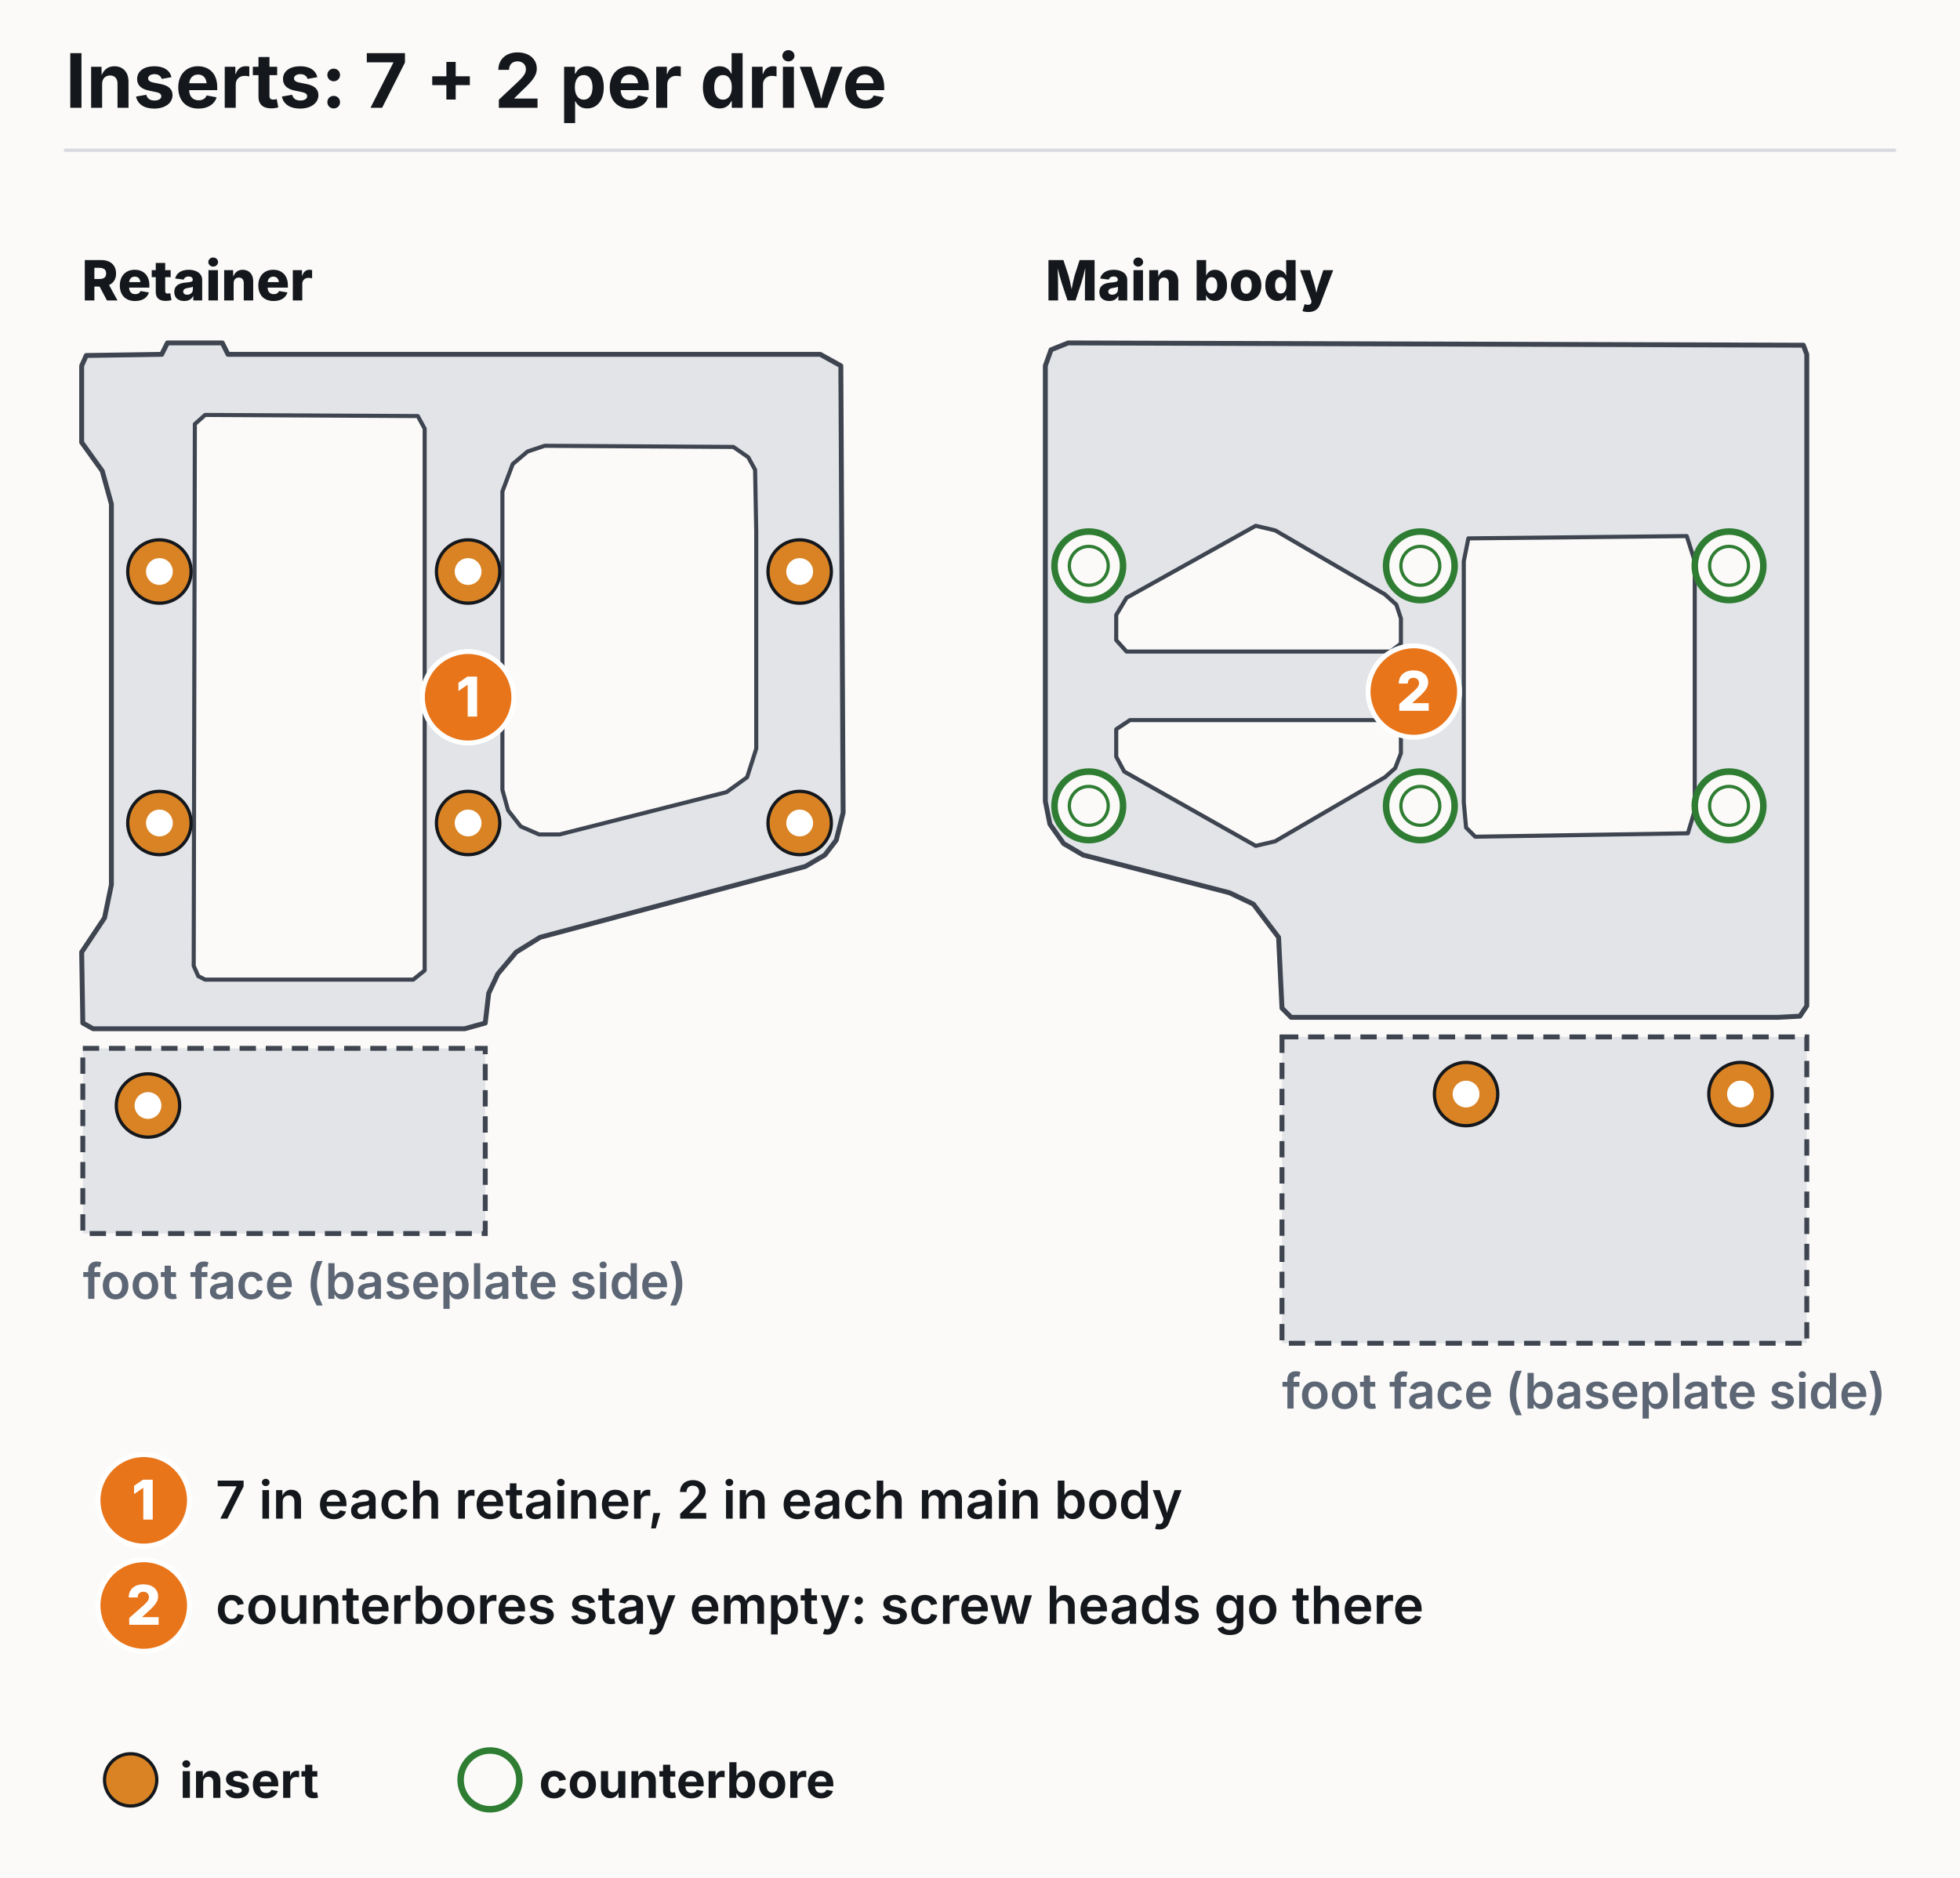
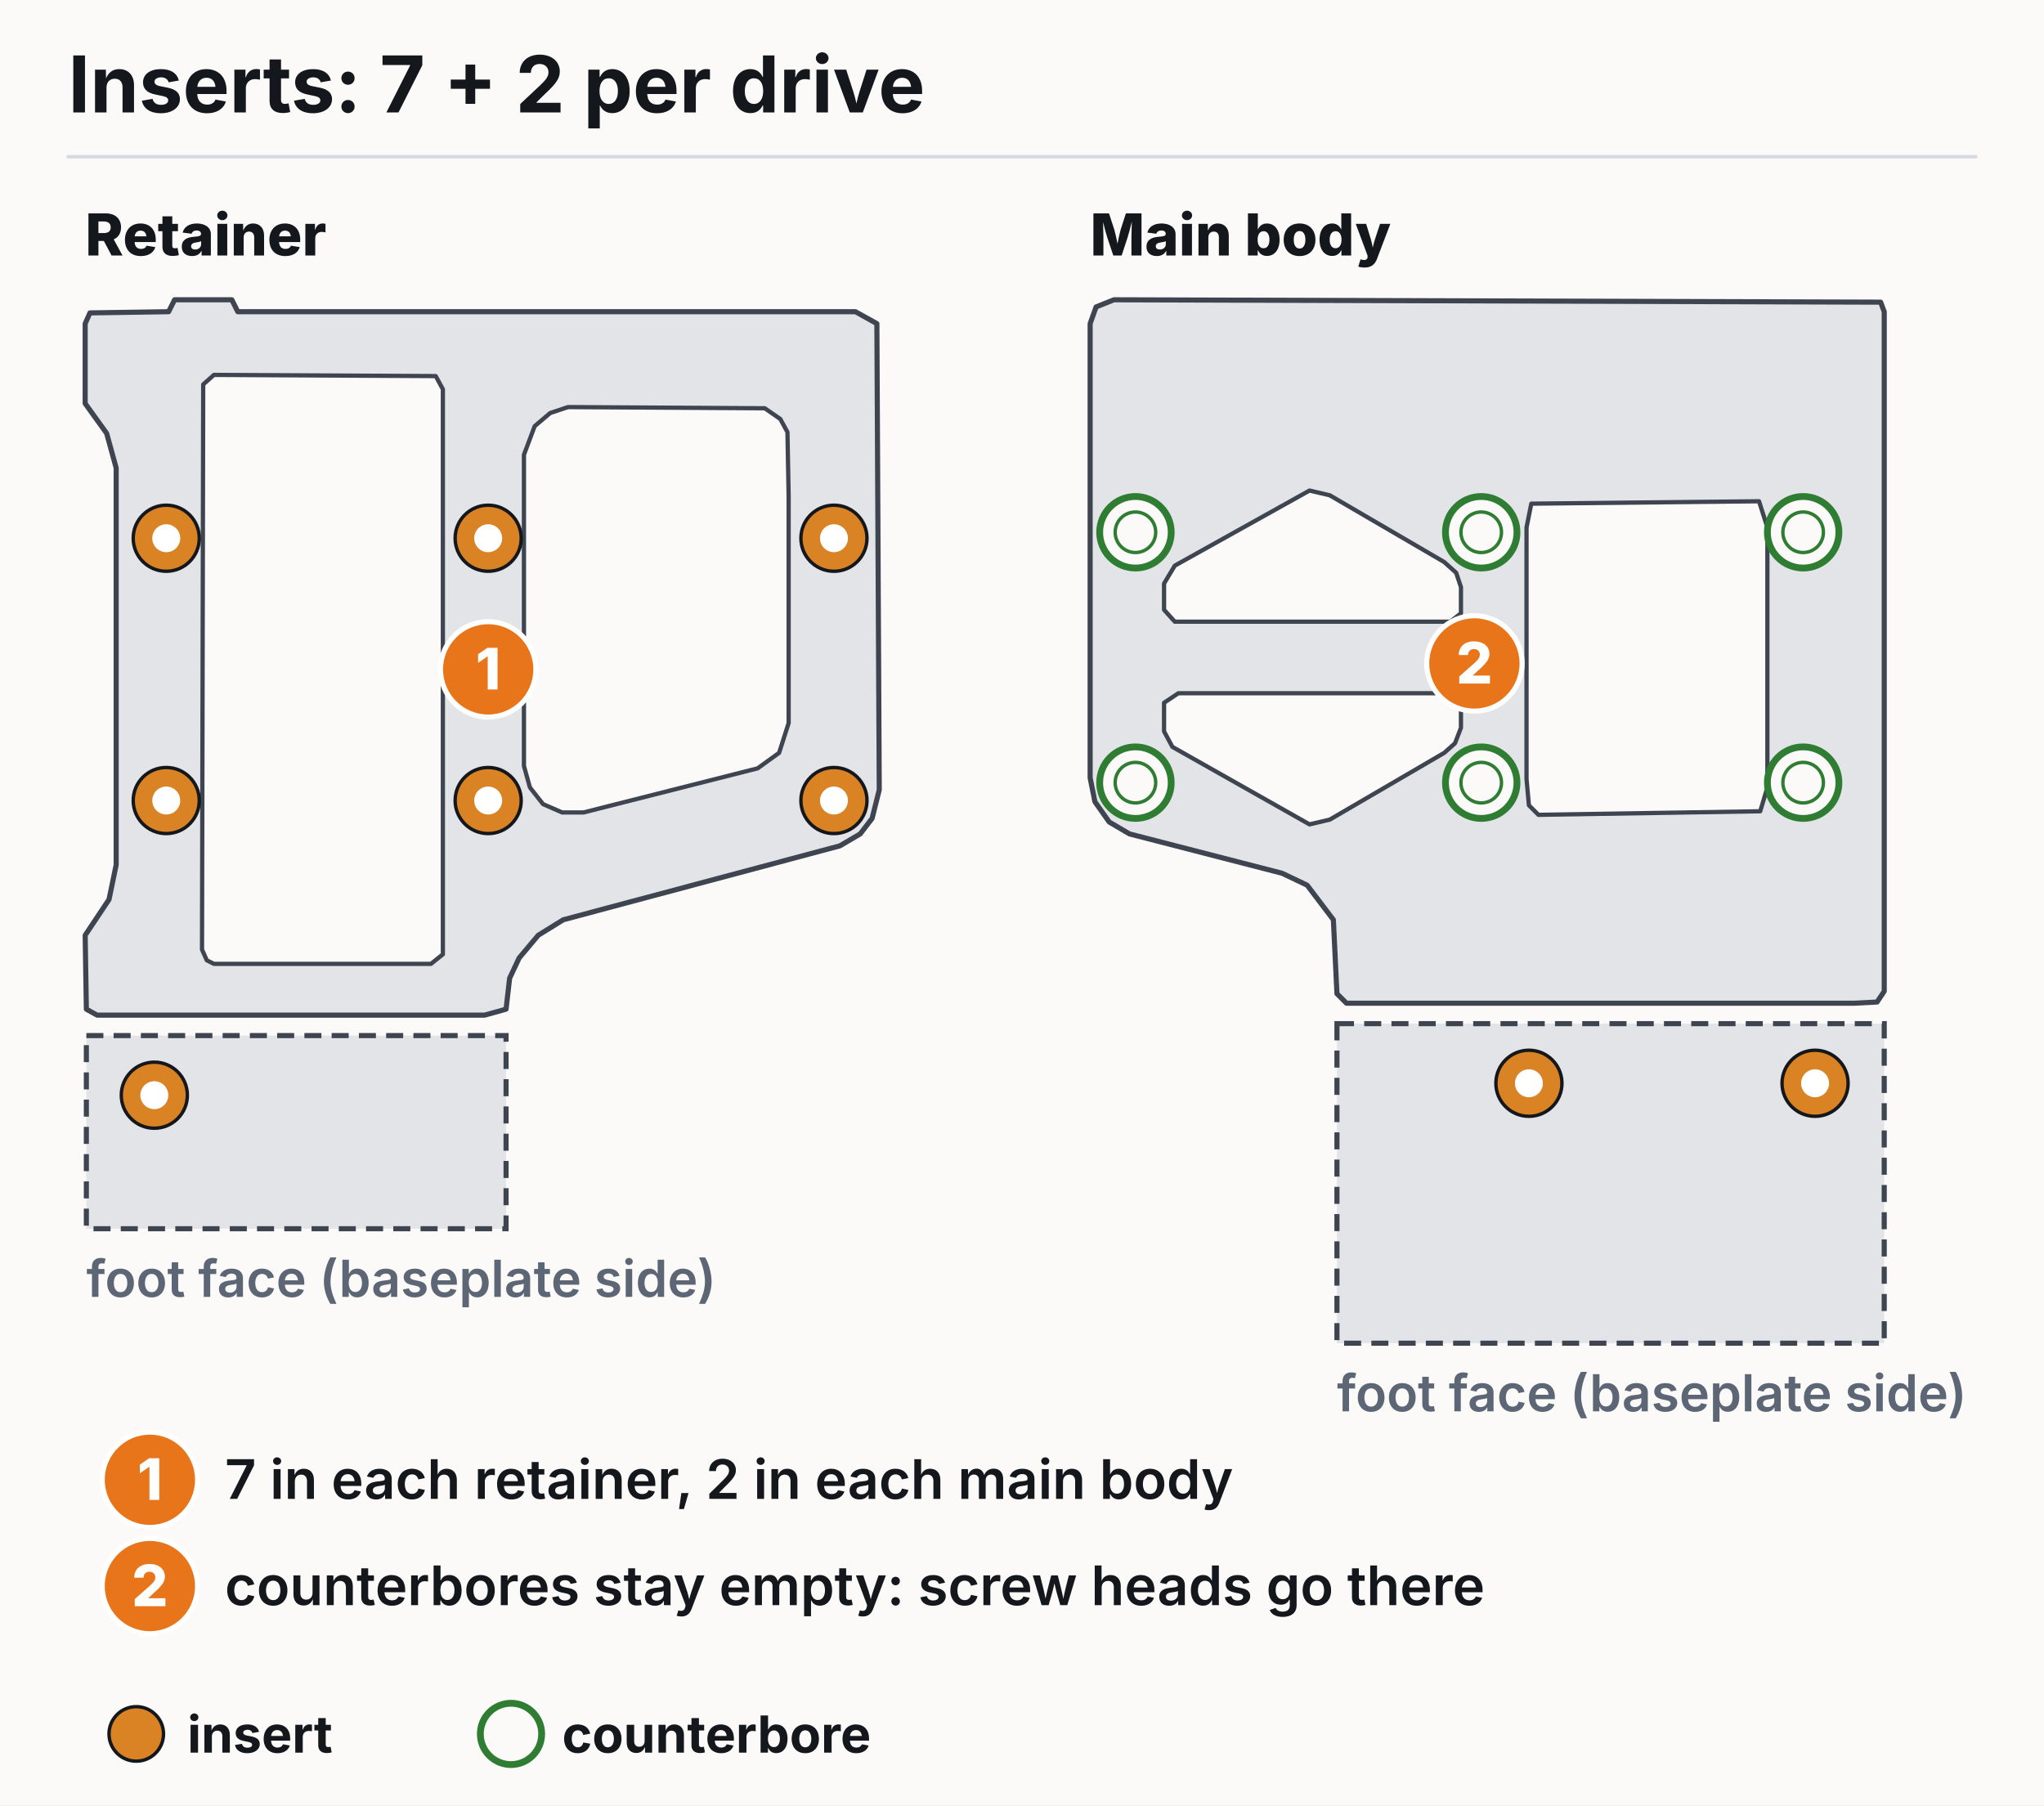
- <svg xmlns="http://www.w3.org/2000/svg" viewBox="0 0 1200 1150" width="1200" height="1150" role="img" aria-label="Insert map: retainer and main body" style="color:#14181D">
+ <svg xmlns="http://www.w3.org/2000/svg" viewBox="0 0 1200 1060" width="1200" height="1060" role="img" aria-label="Insert map: retainer and main body" style="color:#14181D">
  <defs>
    <marker id="arw" viewBox="0 0 10 10" refX="9" refY="5" markerWidth="7" markerHeight="7" orient="auto-start-reverse">
      <path d="M0,0 L10,5 L0,10 z" fill="#14181D" />
    </marker>
    <marker id="arwm" viewBox="0 0 10 10" refX="9" refY="5" markerWidth="7" markerHeight="7" orient="auto-start-reverse">
      <path d="M0,0 L10,5 L0,10 z" fill="#5C6675" />
    </marker>
    <marker id="arwa" viewBox="0 0 10 10" refX="9" refY="5" markerWidth="6.5" markerHeight="6.5" orient="auto-start-reverse">
      <path d="M0,0 L10,5 L0,10 z" fill="#0E8F86" />
    </marker>
    <marker id="arwb" viewBox="0 0 10 10" refX="9" refY="5" markerWidth="6.5" markerHeight="6.5" orient="auto-start-reverse">
      <path d="M0,0 L10,5 L0,10 z" fill="#7A4FD6" />
    </marker>
    <marker id="arwo" viewBox="0 0 10 10" refX="9" refY="5" markerWidth="7" markerHeight="7" orient="auto-start-reverse">
      <path d="M0,0 L10,5 L0,10 z" fill="#E8751A" />
    </marker>
    <marker id="arwr" viewBox="0 0 10 10" refX="9" refY="5" markerWidth="7" markerHeight="7" orient="auto-start-reverse">
      <path d="M0,0 L10,5 L0,10 z" fill="#C0392B" />
    </marker>
    <marker id="arwg" viewBox="0 0 10 10" refX="9" refY="5" markerWidth="7" markerHeight="7" orient="auto-start-reverse">
      <path d="M0,0 L10,5 L0,10 z" fill="#2E7D32" />
    </marker>
    <pattern id="hatch" width="7" height="7" patternTransform="rotate(45)" patternUnits="userSpaceOnUse">
      <line x1="0" y1="0" x2="0" y2="7" stroke="#9AA3AF" stroke-width="2.6" />
    </pattern>
  </defs>
-   <rect width="1200" height="1150" fill="#FBFAF8" />
+   <rect width="1200" height="1060" fill="#FBFAF8" />
  <text x="40.0" y="66.0" font-family="Inter, -apple-system, BlinkMacSystemFont, 'Segoe UI', Roboto, 'Helvetica Neue', Arial, sans-serif" font-size="46" font-weight="700" text-anchor="start" fill="currentColor" letter-spacing="0">Inserts: 7 + 2 per drive</text>
  <line x1="40.0" y1="92.0" x2="1160.0" y2="92.0" stroke="#D6DAE0" stroke-width="2" stroke-linecap="round" />
-   <path d="M 284.5 630.0 L 57.0 630.0 L 50.7 626.5 L 50.0 583.1 L 64.0 562.1 L 68.2 541.8 L 68.2 308.7 L 62.6 288.4 L 50.0 270.9 L 50.0 224.0 L 52.8 217.7 L 99.0 217.0 L 102.5 210.0 L 136.1 210.0 L 139.6 217.0 L 502.2 217.0 L 514.8 224.0 L 516.2 497.7 L 512.0 514.5 L 505.0 523.6 L 493.1 530.6 L 330.7 574.0 L 316.0 583.1 L 304.8 596.4 L 299.2 608.3 L 297.1 626.5 Z" fill="#E2E4E8" stroke="#3E4550" stroke-width="3" stroke-linecap="round" stroke-linejoin="round" />
-   <path d="M 125.6 599.9 L 253.0 599.9 L 260.0 594.3 L 260.0 262.5 L 255.8 254.8 L 125.6 254.1 L 119.3 259.7 L 118.6 591.5 L 121.4 597.8 Z" fill="#FBFAF8" stroke="#3E4550" stroke-width="2.5" stroke-linecap="round" stroke-linejoin="round" />
-   <path d="M 463.0 325.5 L 463.0 458.5 L 457.4 476.0 L 444.8 485.1 L 342.6 511.0 L 330.0 511.0 L 318.8 506.1 L 311.1 496.3 L 307.6 483.7 L 307.6 301.0 L 313.9 284.2 L 323.0 276.5 L 333.5 273.0 L 449.0 273.7 L 458.1 280.0 L 462.3 287.7 Z" fill="#FBFAF8" stroke="#3E4550" stroke-width="2.5" stroke-linecap="round" stroke-linejoin="round" />
-   <rect x="50.7" y="642.0" width="246.4" height="113.4" rx="0" fill="#E2E4E8" stroke="#3E4550" stroke-width="3" stroke-dasharray="10 6" />
-   <text x="50.0" y="184.0" font-family="Inter, -apple-system, BlinkMacSystemFont, 'Segoe UI', Roboto, 'Helvetica Neue', Arial, sans-serif" font-size="34" font-weight="800" text-anchor="start" fill="currentColor" letter-spacing="0">Retainer</text>
-   <text x="50.7" y="795.4" font-family="Inter, -apple-system, BlinkMacSystemFont, 'Segoe UI', Roboto, 'Helvetica Neue', Arial, sans-serif" font-size="30" font-weight="600" text-anchor="start" fill="#5C6675" letter-spacing="0">foot face (baseplate side)</text>
-   <circle cx="489.6" cy="504.0" r="19.4" fill="#D98324" stroke="#14181D" stroke-width="2" />
-   <circle cx="489.6" cy="504.0" r="8.2" fill="#FFFFFF" stroke="none" stroke-width="0" />
-   <circle cx="489.6" cy="350.0" r="19.4" fill="#D98324" stroke="#14181D" stroke-width="2" />
-   <circle cx="489.6" cy="350.0" r="8.2" fill="#FFFFFF" stroke="none" stroke-width="0" />
-   <circle cx="286.6" cy="504.0" r="19.4" fill="#D98324" stroke="#14181D" stroke-width="2" />
-   <circle cx="286.6" cy="504.0" r="8.2" fill="#FFFFFF" stroke="none" stroke-width="0" />
-   <circle cx="286.6" cy="350.0" r="19.4" fill="#D98324" stroke="#14181D" stroke-width="2" />
-   <circle cx="286.6" cy="350.0" r="8.2" fill="#FFFFFF" stroke="none" stroke-width="0" />
-   <circle cx="97.6" cy="504.0" r="19.4" fill="#D98324" stroke="#14181D" stroke-width="2" />
-   <circle cx="97.6" cy="504.0" r="8.2" fill="#FFFFFF" stroke="none" stroke-width="0" />
-   <circle cx="97.6" cy="350.0" r="19.4" fill="#D98324" stroke="#14181D" stroke-width="2" />
-   <circle cx="97.6" cy="350.0" r="8.2" fill="#FFFFFF" stroke="none" stroke-width="0" />
-   <circle cx="90.6" cy="677.0" r="19.4" fill="#D98324" stroke="#14181D" stroke-width="2" />
-   <circle cx="90.6" cy="677.0" r="8.2" fill="#FFFFFF" stroke="none" stroke-width="0" />
-   <path d="M 1088.7 623.0 L 790.5 623.0 L 784.9 617.4 L 782.8 574.0 L 767.4 553.7 L 752.7 546.7 L 663.1 523.6 L 651.2 516.6 L 642.8 504.7 L 640.0 490.7 L 640.0 224.0 L 643.5 214.2 L 654.0 210.0 L 1104.1 211.4 L 1106.2 217.0 L 1106.2 616.0 L 1102.0 622.3 Z" fill="#E2E4E8" stroke="#3E4550" stroke-width="3" stroke-linecap="round" stroke-linejoin="round" />
-   <path d="M 896.2 491.4 L 897.6 506.8 L 903.2 512.4 L 1033.4 510.3 L 1037.6 496.3 L 1037.6 343.7 L 1032.7 328.3 L 899.0 329.7 L 896.2 343.7 Z" fill="#FBFAF8" stroke="#3E4550" stroke-width="2.5" stroke-linecap="round" stroke-linejoin="round" />
-   <path d="M 691.8 441.0 L 683.4 446.6 L 683.4 463.4 L 688.3 472.5 L 768.8 518.0 L 780.7 515.2 L 847.9 476.0 L 854.2 470.4 L 857.7 461.3 L 857.7 445.9 L 851.4 441.0 Z" fill="#FBFAF8" stroke="#3E4550" stroke-width="2.5" stroke-linecap="round" stroke-linejoin="round" />
-   <path d="M 689.7 399.0 L 683.4 392.0 L 683.4 376.6 L 689.7 366.1 L 768.8 322.0 L 780.7 324.8 L 847.9 364.0 L 854.9 370.3 L 857.7 378.7 L 857.7 394.1 L 851.4 399.0 Z" fill="#FBFAF8" stroke="#3E4550" stroke-width="2.5" stroke-linecap="round" stroke-linejoin="round" />
-   <rect x="784.9" y="635.0" width="321.3" height="187.6" rx="0" fill="#E2E4E8" stroke="#3E4550" stroke-width="3" stroke-dasharray="10 6" />
-   <text x="640.0" y="184.0" font-family="Inter, -apple-system, BlinkMacSystemFont, 'Segoe UI', Roboto, 'Helvetica Neue', Arial, sans-serif" font-size="34" font-weight="800" text-anchor="start" fill="currentColor" letter-spacing="0">Main body</text>
-   <text x="784.9" y="862.6" font-family="Inter, -apple-system, BlinkMacSystemFont, 'Segoe UI', Roboto, 'Helvetica Neue', Arial, sans-serif" font-size="30" font-weight="600" text-anchor="start" fill="#5C6675" letter-spacing="0">foot face (baseplate side)</text>
-   <circle cx="666.6" cy="346.5" r="21.0" fill="#FBFAF8" stroke="#2E7D32" stroke-width="4" />
-   <circle cx="666.6" cy="346.5" r="11.9" fill="none" stroke="#2E7D32" stroke-width="2" />
-   <circle cx="666.6" cy="493.5" r="21.0" fill="#FBFAF8" stroke="#2E7D32" stroke-width="4" />
-   <circle cx="666.6" cy="493.5" r="11.9" fill="none" stroke="#2E7D32" stroke-width="2" />
-   <circle cx="869.6" cy="346.5" r="21.0" fill="#FBFAF8" stroke="#2E7D32" stroke-width="4" />
-   <circle cx="869.6" cy="346.5" r="11.9" fill="none" stroke="#2E7D32" stroke-width="2" />
-   <circle cx="869.6" cy="493.5" r="21.0" fill="#FBFAF8" stroke="#2E7D32" stroke-width="4" />
-   <circle cx="869.6" cy="493.5" r="11.9" fill="none" stroke="#2E7D32" stroke-width="2" />
-   <circle cx="1058.6" cy="346.5" r="21.0" fill="#FBFAF8" stroke="#2E7D32" stroke-width="4" />
-   <circle cx="1058.6" cy="346.5" r="11.9" fill="none" stroke="#2E7D32" stroke-width="2" />
-   <circle cx="1058.6" cy="493.5" r="21.0" fill="#FBFAF8" stroke="#2E7D32" stroke-width="4" />
-   <circle cx="1058.6" cy="493.5" r="11.9" fill="none" stroke="#2E7D32" stroke-width="2" />
-   <circle cx="897.6" cy="670.0" r="19.4" fill="#D98324" stroke="#14181D" stroke-width="2" />
-   <circle cx="897.6" cy="670.0" r="8.2" fill="#FFFFFF" stroke="none" stroke-width="0" />
-   <circle cx="1065.6" cy="670.0" r="19.4" fill="#D98324" stroke="#14181D" stroke-width="2" />
-   <circle cx="1065.6" cy="670.0" r="8.2" fill="#FFFFFF" stroke="none" stroke-width="0" />
-   <circle cx="286.6" cy="427.0" r="28.0" fill="#E8751A" stroke="#FFFFFF" stroke-width="3" />
-   <text x="286.6" y="438.8" font-family="Inter, -apple-system, BlinkMacSystemFont, 'Segoe UI', Roboto, 'Helvetica Neue', Arial, sans-serif" font-size="33.6" font-weight="800" text-anchor="middle" fill="#FFFFFF" letter-spacing="0">1</text>
-   <circle cx="865.6" cy="423.5" r="28.0" fill="#E8751A" stroke="#FFFFFF" stroke-width="3" />
-   <text x="865.6" y="435.3" font-family="Inter, -apple-system, BlinkMacSystemFont, 'Segoe UI', Roboto, 'Helvetica Neue', Arial, sans-serif" font-size="33.6" font-weight="800" text-anchor="middle" fill="#FFFFFF" letter-spacing="0">2</text>
-   <circle cx="88.0" cy="918.8" r="28.0" fill="#E8751A" stroke="#FFFFFF" stroke-width="3" />
-   <text x="88.0" y="930.6" font-family="Inter, -apple-system, BlinkMacSystemFont, 'Segoe UI', Roboto, 'Helvetica Neue', Arial, sans-serif" font-size="33.6" font-weight="800" text-anchor="middle" fill="#FFFFFF" letter-spacing="0">1</text>
-   <text x="132.0" y="930.0" font-family="Inter, -apple-system, BlinkMacSystemFont, 'Segoe UI', Roboto, 'Helvetica Neue', Arial, sans-serif" font-size="32" font-weight="600" text-anchor="start" fill="currentColor" letter-spacing="0">7 in each retainer, 2 in each main body</text>
-   <circle cx="88.0" cy="983.2" r="28.0" fill="#E8751A" stroke="#FFFFFF" stroke-width="3" />
-   <text x="88.0" y="995.0" font-family="Inter, -apple-system, BlinkMacSystemFont, 'Segoe UI', Roboto, 'Helvetica Neue', Arial, sans-serif" font-size="33.6" font-weight="800" text-anchor="middle" fill="#FFFFFF" letter-spacing="0">2</text>
-   <text x="132.0" y="994.4" font-family="Inter, -apple-system, BlinkMacSystemFont, 'Segoe UI', Roboto, 'Helvetica Neue', Arial, sans-serif" font-size="32" font-weight="600" text-anchor="start" fill="currentColor" letter-spacing="0">counterbores stay empty: screw heads go there</text>
-   <circle cx="80.0" cy="1090.0" r="16.0" fill="#D98324" stroke="#14181D" stroke-width="2" />
-   <text x="110.0" y="1101.0" font-family="Inter, -apple-system, BlinkMacSystemFont, 'Segoe UI', Roboto, 'Helvetica Neue', Arial, sans-serif" font-size="30" font-weight="700" text-anchor="start" fill="currentColor" letter-spacing="0">insert</text>
-   <circle cx="300.0" cy="1090.0" r="18.0" fill="#FBFAF8" stroke="#2E7D32" stroke-width="4" />
-   <text x="330.0" y="1101.0" font-family="Inter, -apple-system, BlinkMacSystemFont, 'Segoe UI', Roboto, 'Helvetica Neue', Arial, sans-serif" font-size="30" font-weight="700" text-anchor="start" fill="currentColor" letter-spacing="0">counterbore</text>
+   <path d="M 284.5 596.0 L 57.0 596.0 L 50.7 592.5 L 50.0 549.1 L 64.0 528.1 L 68.2 507.8 L 68.2 274.7 L 62.6 254.4 L 50.0 236.9 L 50.0 190.0 L 52.8 183.7 L 99.0 183.0 L 102.5 176.0 L 136.1 176.0 L 139.6 183.0 L 502.2 183.0 L 514.8 190.0 L 516.2 463.7 L 512.0 480.5 L 505.0 489.6 L 493.1 496.6 L 330.7 540.0 L 316.0 549.1 L 304.8 562.4 L 299.2 574.3 L 297.1 592.5 Z" fill="#E2E4E8" stroke="#3E4550" stroke-width="3" stroke-linecap="round" stroke-linejoin="round" />
+   <path d="M 125.6 565.9 L 253.0 565.9 L 260.0 560.3 L 260.0 228.5 L 255.8 220.8 L 125.6 220.1 L 119.3 225.7 L 118.6 557.5 L 121.4 563.8 Z" fill="#FBFAF8" stroke="#3E4550" stroke-width="2.5" stroke-linecap="round" stroke-linejoin="round" />
+   <path d="M 463.0 291.5 L 463.0 424.5 L 457.4 442.0 L 444.8 451.1 L 342.6 477.0 L 330.0 477.0 L 318.8 472.1 L 311.1 462.3 L 307.6 449.7 L 307.6 267.0 L 313.9 250.2 L 323.0 242.5 L 333.5 239.0 L 449.0 239.7 L 458.1 246.0 L 462.3 253.7 Z" fill="#FBFAF8" stroke="#3E4550" stroke-width="2.5" stroke-linecap="round" stroke-linejoin="round" />
+   <rect x="50.7" y="608.0" width="246.4" height="113.4" rx="0" fill="#E2E4E8" stroke="#3E4550" stroke-width="3" stroke-dasharray="10 6" />
+   <text x="50.0" y="150.0" font-family="Inter, -apple-system, BlinkMacSystemFont, 'Segoe UI', Roboto, 'Helvetica Neue', Arial, sans-serif" font-size="34" font-weight="800" text-anchor="start" fill="currentColor" letter-spacing="0">Retainer</text>
+   <text x="50.7" y="761.4" font-family="Inter, -apple-system, BlinkMacSystemFont, 'Segoe UI', Roboto, 'Helvetica Neue', Arial, sans-serif" font-size="30" font-weight="600" text-anchor="start" fill="#5C6675" letter-spacing="0">foot face (baseplate side)</text>
+   <circle cx="489.6" cy="470.0" r="19.4" fill="#D98324" stroke="#14181D" stroke-width="2" />
+   <circle cx="489.6" cy="470.0" r="8.2" fill="#FFFFFF" stroke="none" stroke-width="0" />
+   <circle cx="489.6" cy="316.0" r="19.4" fill="#D98324" stroke="#14181D" stroke-width="2" />
+   <circle cx="489.6" cy="316.0" r="8.2" fill="#FFFFFF" stroke="none" stroke-width="0" />
+   <circle cx="286.6" cy="470.0" r="19.4" fill="#D98324" stroke="#14181D" stroke-width="2" />
+   <circle cx="286.6" cy="470.0" r="8.2" fill="#FFFFFF" stroke="none" stroke-width="0" />
+   <circle cx="286.6" cy="316.0" r="19.4" fill="#D98324" stroke="#14181D" stroke-width="2" />
+   <circle cx="286.6" cy="316.0" r="8.2" fill="#FFFFFF" stroke="none" stroke-width="0" />
+   <circle cx="97.6" cy="470.0" r="19.4" fill="#D98324" stroke="#14181D" stroke-width="2" />
+   <circle cx="97.6" cy="470.0" r="8.2" fill="#FFFFFF" stroke="none" stroke-width="0" />
+   <circle cx="97.6" cy="316.0" r="19.4" fill="#D98324" stroke="#14181D" stroke-width="2" />
+   <circle cx="97.6" cy="316.0" r="8.2" fill="#FFFFFF" stroke="none" stroke-width="0" />
+   <circle cx="90.6" cy="643.0" r="19.4" fill="#D98324" stroke="#14181D" stroke-width="2" />
+   <circle cx="90.6" cy="643.0" r="8.2" fill="#FFFFFF" stroke="none" stroke-width="0" />
+   <path d="M 1088.7 589.0 L 790.5 589.0 L 784.9 583.4 L 782.8 540.0 L 767.4 519.7 L 752.7 512.7 L 663.1 489.6 L 651.2 482.6 L 642.8 470.7 L 640.0 456.7 L 640.0 190.0 L 643.5 180.2 L 654.0 176.0 L 1104.1 177.4 L 1106.2 183.0 L 1106.2 582.0 L 1102.0 588.3 Z" fill="#E2E4E8" stroke="#3E4550" stroke-width="3" stroke-linecap="round" stroke-linejoin="round" />
+   <path d="M 896.2 457.4 L 897.6 472.8 L 903.2 478.4 L 1033.4 476.3 L 1037.6 462.3 L 1037.6 309.7 L 1032.7 294.3 L 899.0 295.7 L 896.2 309.7 Z" fill="#FBFAF8" stroke="#3E4550" stroke-width="2.5" stroke-linecap="round" stroke-linejoin="round" />
+   <path d="M 691.8 407.0 L 683.4 412.6 L 683.4 429.4 L 688.3 438.5 L 768.8 484.0 L 780.7 481.2 L 847.9 442.0 L 854.2 436.4 L 857.7 427.3 L 857.7 411.9 L 851.4 407.0 Z" fill="#FBFAF8" stroke="#3E4550" stroke-width="2.5" stroke-linecap="round" stroke-linejoin="round" />
+   <path d="M 689.7 365.0 L 683.4 358.0 L 683.4 342.6 L 689.7 332.1 L 768.8 288.0 L 780.7 290.8 L 847.9 330.0 L 854.9 336.3 L 857.7 344.7 L 857.7 360.1 L 851.4 365.0 Z" fill="#FBFAF8" stroke="#3E4550" stroke-width="2.5" stroke-linecap="round" stroke-linejoin="round" />
+   <rect x="784.9" y="601.0" width="321.3" height="187.6" rx="0" fill="#E2E4E8" stroke="#3E4550" stroke-width="3" stroke-dasharray="10 6" />
+   <text x="640.0" y="150.0" font-family="Inter, -apple-system, BlinkMacSystemFont, 'Segoe UI', Roboto, 'Helvetica Neue', Arial, sans-serif" font-size="34" font-weight="800" text-anchor="start" fill="currentColor" letter-spacing="0">Main body</text>
+   <text x="784.9" y="828.6" font-family="Inter, -apple-system, BlinkMacSystemFont, 'Segoe UI', Roboto, 'Helvetica Neue', Arial, sans-serif" font-size="30" font-weight="600" text-anchor="start" fill="#5C6675" letter-spacing="0">foot face (baseplate side)</text>
+   <circle cx="666.6" cy="312.5" r="21.0" fill="#FBFAF8" stroke="#2E7D32" stroke-width="4" />
+   <circle cx="666.6" cy="312.5" r="11.9" fill="none" stroke="#2E7D32" stroke-width="2" />
+   <circle cx="666.6" cy="459.5" r="21.0" fill="#FBFAF8" stroke="#2E7D32" stroke-width="4" />
+   <circle cx="666.6" cy="459.5" r="11.9" fill="none" stroke="#2E7D32" stroke-width="2" />
+   <circle cx="869.6" cy="312.5" r="21.0" fill="#FBFAF8" stroke="#2E7D32" stroke-width="4" />
+   <circle cx="869.6" cy="312.5" r="11.9" fill="none" stroke="#2E7D32" stroke-width="2" />
+   <circle cx="869.6" cy="459.5" r="21.0" fill="#FBFAF8" stroke="#2E7D32" stroke-width="4" />
+   <circle cx="869.6" cy="459.5" r="11.9" fill="none" stroke="#2E7D32" stroke-width="2" />
+   <circle cx="1058.6" cy="312.5" r="21.0" fill="#FBFAF8" stroke="#2E7D32" stroke-width="4" />
+   <circle cx="1058.6" cy="312.5" r="11.9" fill="none" stroke="#2E7D32" stroke-width="2" />
+   <circle cx="1058.6" cy="459.5" r="21.0" fill="#FBFAF8" stroke="#2E7D32" stroke-width="4" />
+   <circle cx="1058.6" cy="459.5" r="11.9" fill="none" stroke="#2E7D32" stroke-width="2" />
+   <circle cx="897.6" cy="636.0" r="19.4" fill="#D98324" stroke="#14181D" stroke-width="2" />
+   <circle cx="897.6" cy="636.0" r="8.2" fill="#FFFFFF" stroke="none" stroke-width="0" />
+   <circle cx="1065.6" cy="636.0" r="19.4" fill="#D98324" stroke="#14181D" stroke-width="2" />
+   <circle cx="1065.6" cy="636.0" r="8.2" fill="#FFFFFF" stroke="none" stroke-width="0" />
+   <circle cx="286.6" cy="393.0" r="28.0" fill="#E8751A" stroke="#FFFFFF" stroke-width="3" />
+   <text x="286.6" y="404.8" font-family="Inter, -apple-system, BlinkMacSystemFont, 'Segoe UI', Roboto, 'Helvetica Neue', Arial, sans-serif" font-size="33.6" font-weight="800" text-anchor="middle" fill="#FFFFFF" letter-spacing="0">1</text>
+   <circle cx="865.6" cy="389.5" r="28.0" fill="#E8751A" stroke="#FFFFFF" stroke-width="3" />
+   <text x="865.6" y="401.3" font-family="Inter, -apple-system, BlinkMacSystemFont, 'Segoe UI', Roboto, 'Helvetica Neue', Arial, sans-serif" font-size="33.6" font-weight="800" text-anchor="middle" fill="#FFFFFF" letter-spacing="0">2</text>
+   <circle cx="88.0" cy="868.8" r="28.0" fill="#E8751A" stroke="#FFFFFF" stroke-width="3" />
+   <text x="88.0" y="880.6" font-family="Inter, -apple-system, BlinkMacSystemFont, 'Segoe UI', Roboto, 'Helvetica Neue', Arial, sans-serif" font-size="33.6" font-weight="800" text-anchor="middle" fill="#FFFFFF" letter-spacing="0">1</text>
+   <text x="132.0" y="880.0" font-family="Inter, -apple-system, BlinkMacSystemFont, 'Segoe UI', Roboto, 'Helvetica Neue', Arial, sans-serif" font-size="32" font-weight="600" text-anchor="start" fill="currentColor" letter-spacing="0">7 in each retainer, 2 in each main body</text>
+   <circle cx="88.0" cy="931.2" r="28.0" fill="#E8751A" stroke="#FFFFFF" stroke-width="3" />
+   <text x="88.0" y="943.0" font-family="Inter, -apple-system, BlinkMacSystemFont, 'Segoe UI', Roboto, 'Helvetica Neue', Arial, sans-serif" font-size="33.6" font-weight="800" text-anchor="middle" fill="#FFFFFF" letter-spacing="0">2</text>
+   <text x="132.0" y="942.4" font-family="Inter, -apple-system, BlinkMacSystemFont, 'Segoe UI', Roboto, 'Helvetica Neue', Arial, sans-serif" font-size="32" font-weight="600" text-anchor="start" fill="currentColor" letter-spacing="0">counterbores stay empty: screw heads go there</text>
+   <circle cx="80.0" cy="1018.0" r="16.0" fill="#D98324" stroke="#14181D" stroke-width="2" />
+   <text x="110.0" y="1029.0" font-family="Inter, -apple-system, BlinkMacSystemFont, 'Segoe UI', Roboto, 'Helvetica Neue', Arial, sans-serif" font-size="30" font-weight="700" text-anchor="start" fill="currentColor" letter-spacing="0">insert</text>
+   <circle cx="300.0" cy="1018.0" r="18.0" fill="#FBFAF8" stroke="#2E7D32" stroke-width="4" />
+   <text x="330.0" y="1029.0" font-family="Inter, -apple-system, BlinkMacSystemFont, 'Segoe UI', Roboto, 'Helvetica Neue', Arial, sans-serif" font-size="30" font-weight="700" text-anchor="start" fill="currentColor" letter-spacing="0">counterbore</text>
</svg>
